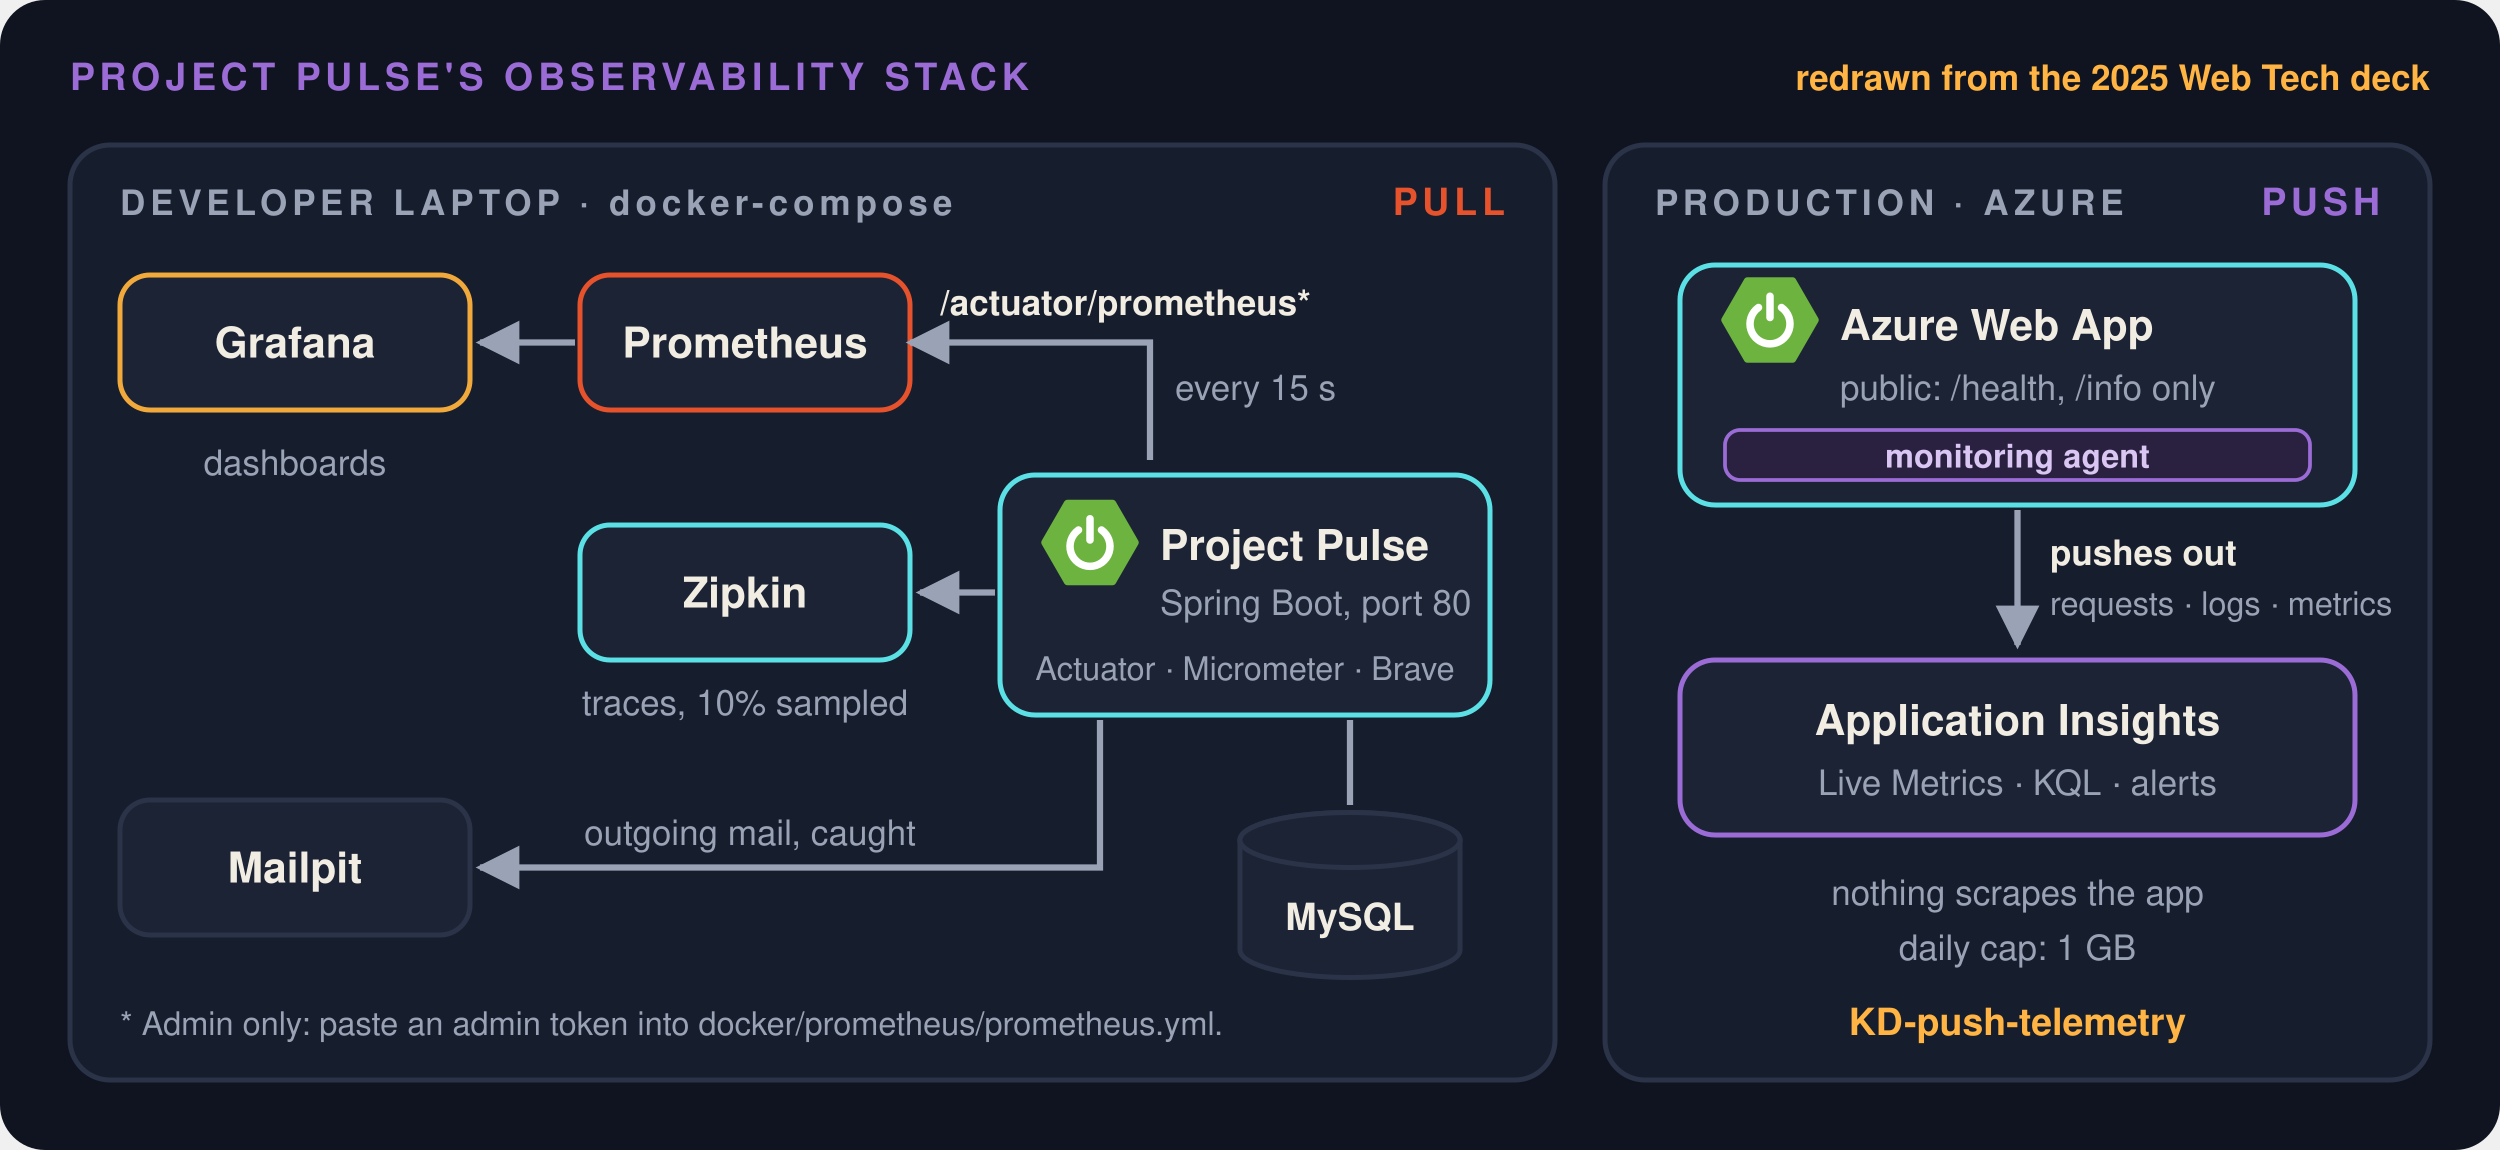
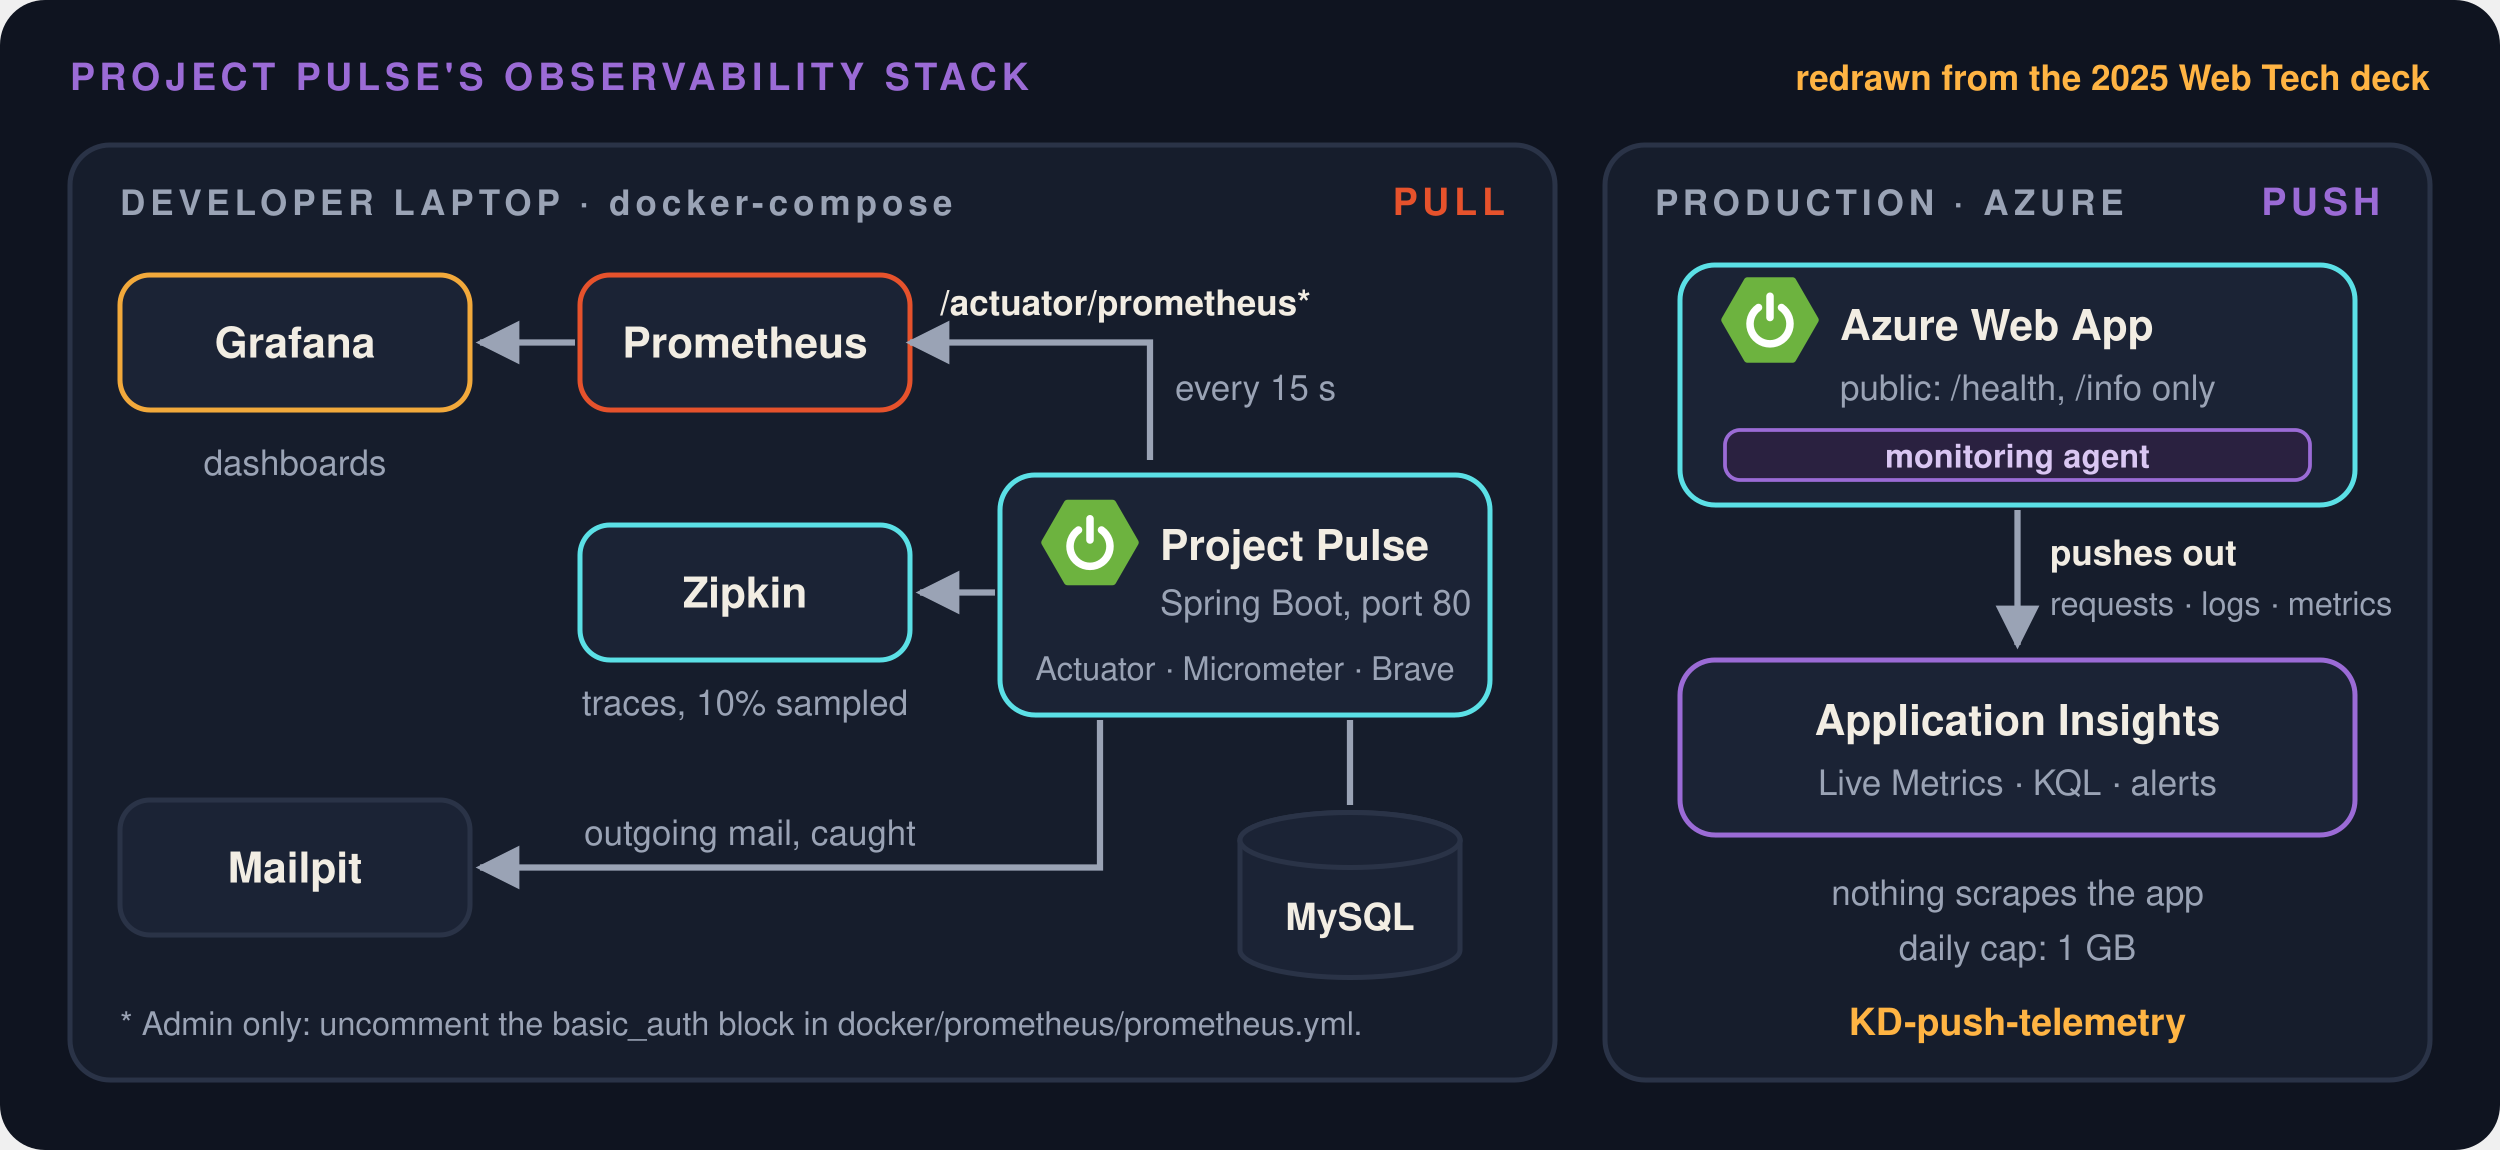
<svg xmlns="http://www.w3.org/2000/svg" viewBox="0 0 1000 460" width="1000" height="460" role="img" aria-labelledby="t d" font-family="'Instrument Sans','Segoe UI',Helvetica,Arial,sans-serif">
  <defs>
    <marker id="st-ar" viewBox="0 0 10 10" refX="9" refY="5" markerWidth="7" markerHeight="7" orient="auto-start-reverse">
      <path d="M0,0 L10,5 L0,10 z" fill="#9AA3B5" />
    </marker>
  </defs>
  <rect width="1000" height="460" rx="18" fill="#0F1420" />
  <text x="28" y="36" fill="#9B6BD6" font-size="15" font-weight="800" letter-spacing="2">PROJECT PULSE'S OBSERVABILITY STACK</text>
  <text x="972" y="36" text-anchor="end" fill="#FFB443" font-size="14" font-weight="700">redrawn from the 2025 Web Tech deck</text>
  <rect x="28" y="58" width="594" height="374" rx="16" fill="#161D2C" stroke="#2A3347" stroke-width="2" />
  <text x="48" y="86" fill="#9AA3B5" font-size="14" font-weight="800" letter-spacing="2">DEVELOPER LAPTOP · docker-compose</text>
  <text x="602" y="86" text-anchor="end" fill="#E6522C" font-size="15" font-weight="800" letter-spacing="2">PULL</text>
  <rect x="400" y="190" width="196" height="96" rx="14" fill="#1B2335" stroke="#5BE0E6" stroke-width="2" />
  <polygon points="418,217 427,201.4 445,201.4 454,217 445,232.6 427,232.6" fill="#6DB33F" stroke="#6DB33F" stroke-width="3" stroke-linejoin="round" />
  <g fill="none" stroke="#FFFFFF" stroke-width="3" stroke-linecap="round">
    <path d="M440.6,212 A8,8 0 1,1 431.4,212" />
    <line x1="436" y1="207.5" x2="436" y2="216" />
  </g>
  <text x="464" y="224" fill="#F2EDE3" font-size="17" font-weight="700">Project Pulse</text>
  <text x="464" y="246" fill="#9AA3B5" font-size="14">Spring Boot, port 80</text>
  <text x="498" y="272" text-anchor="middle" fill="#9AA3B5" font-size="13">Actuator · Micrometer · Brave</text>
  <rect x="232" y="110" width="132" height="54" rx="12" fill="#1B2335" stroke="#E6522C" stroke-width="2" />
  <text x="298" y="143" text-anchor="middle" fill="#F2EDE3" font-size="17" font-weight="700">Prometheus</text>
  <path d="M364,137 H460 V184" fill="none" stroke="#9AA3B5" stroke-width="2.5" marker-start="url(#st-ar)" />
  <text x="376" y="126" fill="#F2EDE3" font-size="14" font-weight="700">/actuator/prometheus*</text>
  <text x="470" y="160" fill="#9AA3B5" font-size="14">every 15 s</text>
  <rect x="48" y="110" width="140" height="54" rx="12" fill="#1B2335" stroke="#F2A93B" stroke-width="2" />
  <text x="118" y="143" text-anchor="middle" fill="#F2EDE3" font-size="17" font-weight="700">Grafana</text>
  <line x1="230" y1="137" x2="192" y2="137" stroke="#9AA3B5" stroke-width="2.5" marker-end="url(#st-ar)" />
  <text x="118" y="190" text-anchor="middle" fill="#9AA3B5" font-size="14">dashboards</text>
  <rect x="232" y="210" width="132" height="54" rx="12" fill="#1B2335" stroke="#5BE0E6" stroke-width="2" />
  <text x="298" y="243" text-anchor="middle" fill="#F2EDE3" font-size="17" font-weight="700">Zipkin</text>
  <line x1="398" y1="237" x2="368" y2="237" stroke="#9AA3B5" stroke-width="2.5" marker-end="url(#st-ar)" />
  <text x="298" y="286" text-anchor="middle" fill="#9AA3B5" font-size="14">traces, 10% sampled</text>
  <rect x="48" y="320" width="140" height="54" rx="12" fill="#1B2335" stroke="#2A3347" stroke-width="2" />
  <text x="118" y="353" text-anchor="middle" fill="#F2EDE3" font-size="17" font-weight="700">Mailpit</text>
  <path d="M440,288 V347 H192" fill="none" stroke="#9AA3B5" stroke-width="2.5" marker-end="url(#st-ar)" />
  <text x="300" y="338" text-anchor="middle" fill="#9AA3B5" font-size="14">outgoing mail, caught</text>
  <ellipse cx="540" cy="336" rx="44" ry="11" fill="#1B2335" stroke="#2A3347" stroke-width="2" />
  <path d="M496,336 v44 a44,11 0 0,0 88,0 v-44" fill="#1B2335" stroke="#2A3347" stroke-width="2" />
  <ellipse cx="540" cy="336" rx="44" ry="11" fill="#1B2335" stroke="#2A3347" stroke-width="2" />
  <text x="540" y="372" text-anchor="middle" fill="#F2EDE3" font-size="15" font-weight="700">MySQL</text>
  <line x1="540" y1="288" x2="540" y2="322" stroke="#9AA3B5" stroke-width="2.5" />
-   <text x="48" y="414" fill="#9AA3B5" font-size="13">* Admin only: paste an admin token into docker/prometheus/prometheus.yml.</text>
+   <text x="48" y="414" fill="#9AA3B5" font-size="13">* Admin only: uncomment the basic_auth block in docker/prometheus/prometheus.yml.</text>
  <rect x="642" y="58" width="330" height="374" rx="16" fill="#161D2C" stroke="#2A3347" stroke-width="2" />
  <text x="662" y="86" fill="#9AA3B5" font-size="14" font-weight="800" letter-spacing="2">PRODUCTION · AZURE</text>
  <text x="952" y="86" text-anchor="end" fill="#9B6BD6" font-size="15" font-weight="800" letter-spacing="2">PUSH</text>
  <rect x="672" y="106" width="270" height="96" rx="14" fill="#1B2335" stroke="#5BE0E6" stroke-width="2" />
  <polygon points="690,128 699,112.4 717,112.4 726,128 717,143.6 699,143.6" fill="#6DB33F" stroke="#6DB33F" stroke-width="3" stroke-linejoin="round" />
  <g fill="none" stroke="#FFFFFF" stroke-width="3" stroke-linecap="round">
    <path d="M712.6,123 A8,8 0 1,1 703.4,123" />
    <line x1="708" y1="118.5" x2="708" y2="127" />
  </g>
  <text x="736" y="136" fill="#F2EDE3" font-size="17" font-weight="700">Azure Web App</text>
  <text x="736" y="160" fill="#9AA3B5" font-size="14">public: /health, /info only</text>
  <rect x="690" y="172" width="234" height="20" rx="6" fill="#2A2140" stroke="#9B6BD6" stroke-width="1.5" />
  <text x="807" y="187" text-anchor="middle" fill="#D9C6F2" font-size="13" font-weight="700">monitoring agent</text>
  <line x1="807" y1="204" x2="807" y2="258" stroke="#9AA3B5" stroke-width="2.5" marker-end="url(#st-ar)" />
  <text x="820" y="226" fill="#F2EDE3" font-size="14" font-weight="700">pushes out</text>
  <text x="820" y="246" fill="#9AA3B5" font-size="13">requests · logs · metrics</text>
  <rect x="672" y="264" width="270" height="70" rx="14" fill="#1B2335" stroke="#9B6BD6" stroke-width="2" />
  <text x="807" y="294" text-anchor="middle" fill="#F2EDE3" font-size="17" font-weight="700">Application Insights</text>
  <text x="807" y="318" text-anchor="middle" fill="#9AA3B5" font-size="14">Live Metrics · KQL · alerts</text>
  <text x="807" y="362" text-anchor="middle" fill="#9AA3B5" font-size="14">nothing scrapes the app</text>
  <text x="807" y="384" text-anchor="middle" fill="#9AA3B5" font-size="14">daily cap: 1 GB</text>
  <text x="807" y="414" text-anchor="middle" fill="#FFB443" font-size="15" font-weight="700">KD-push-telemetry</text>
</svg>
